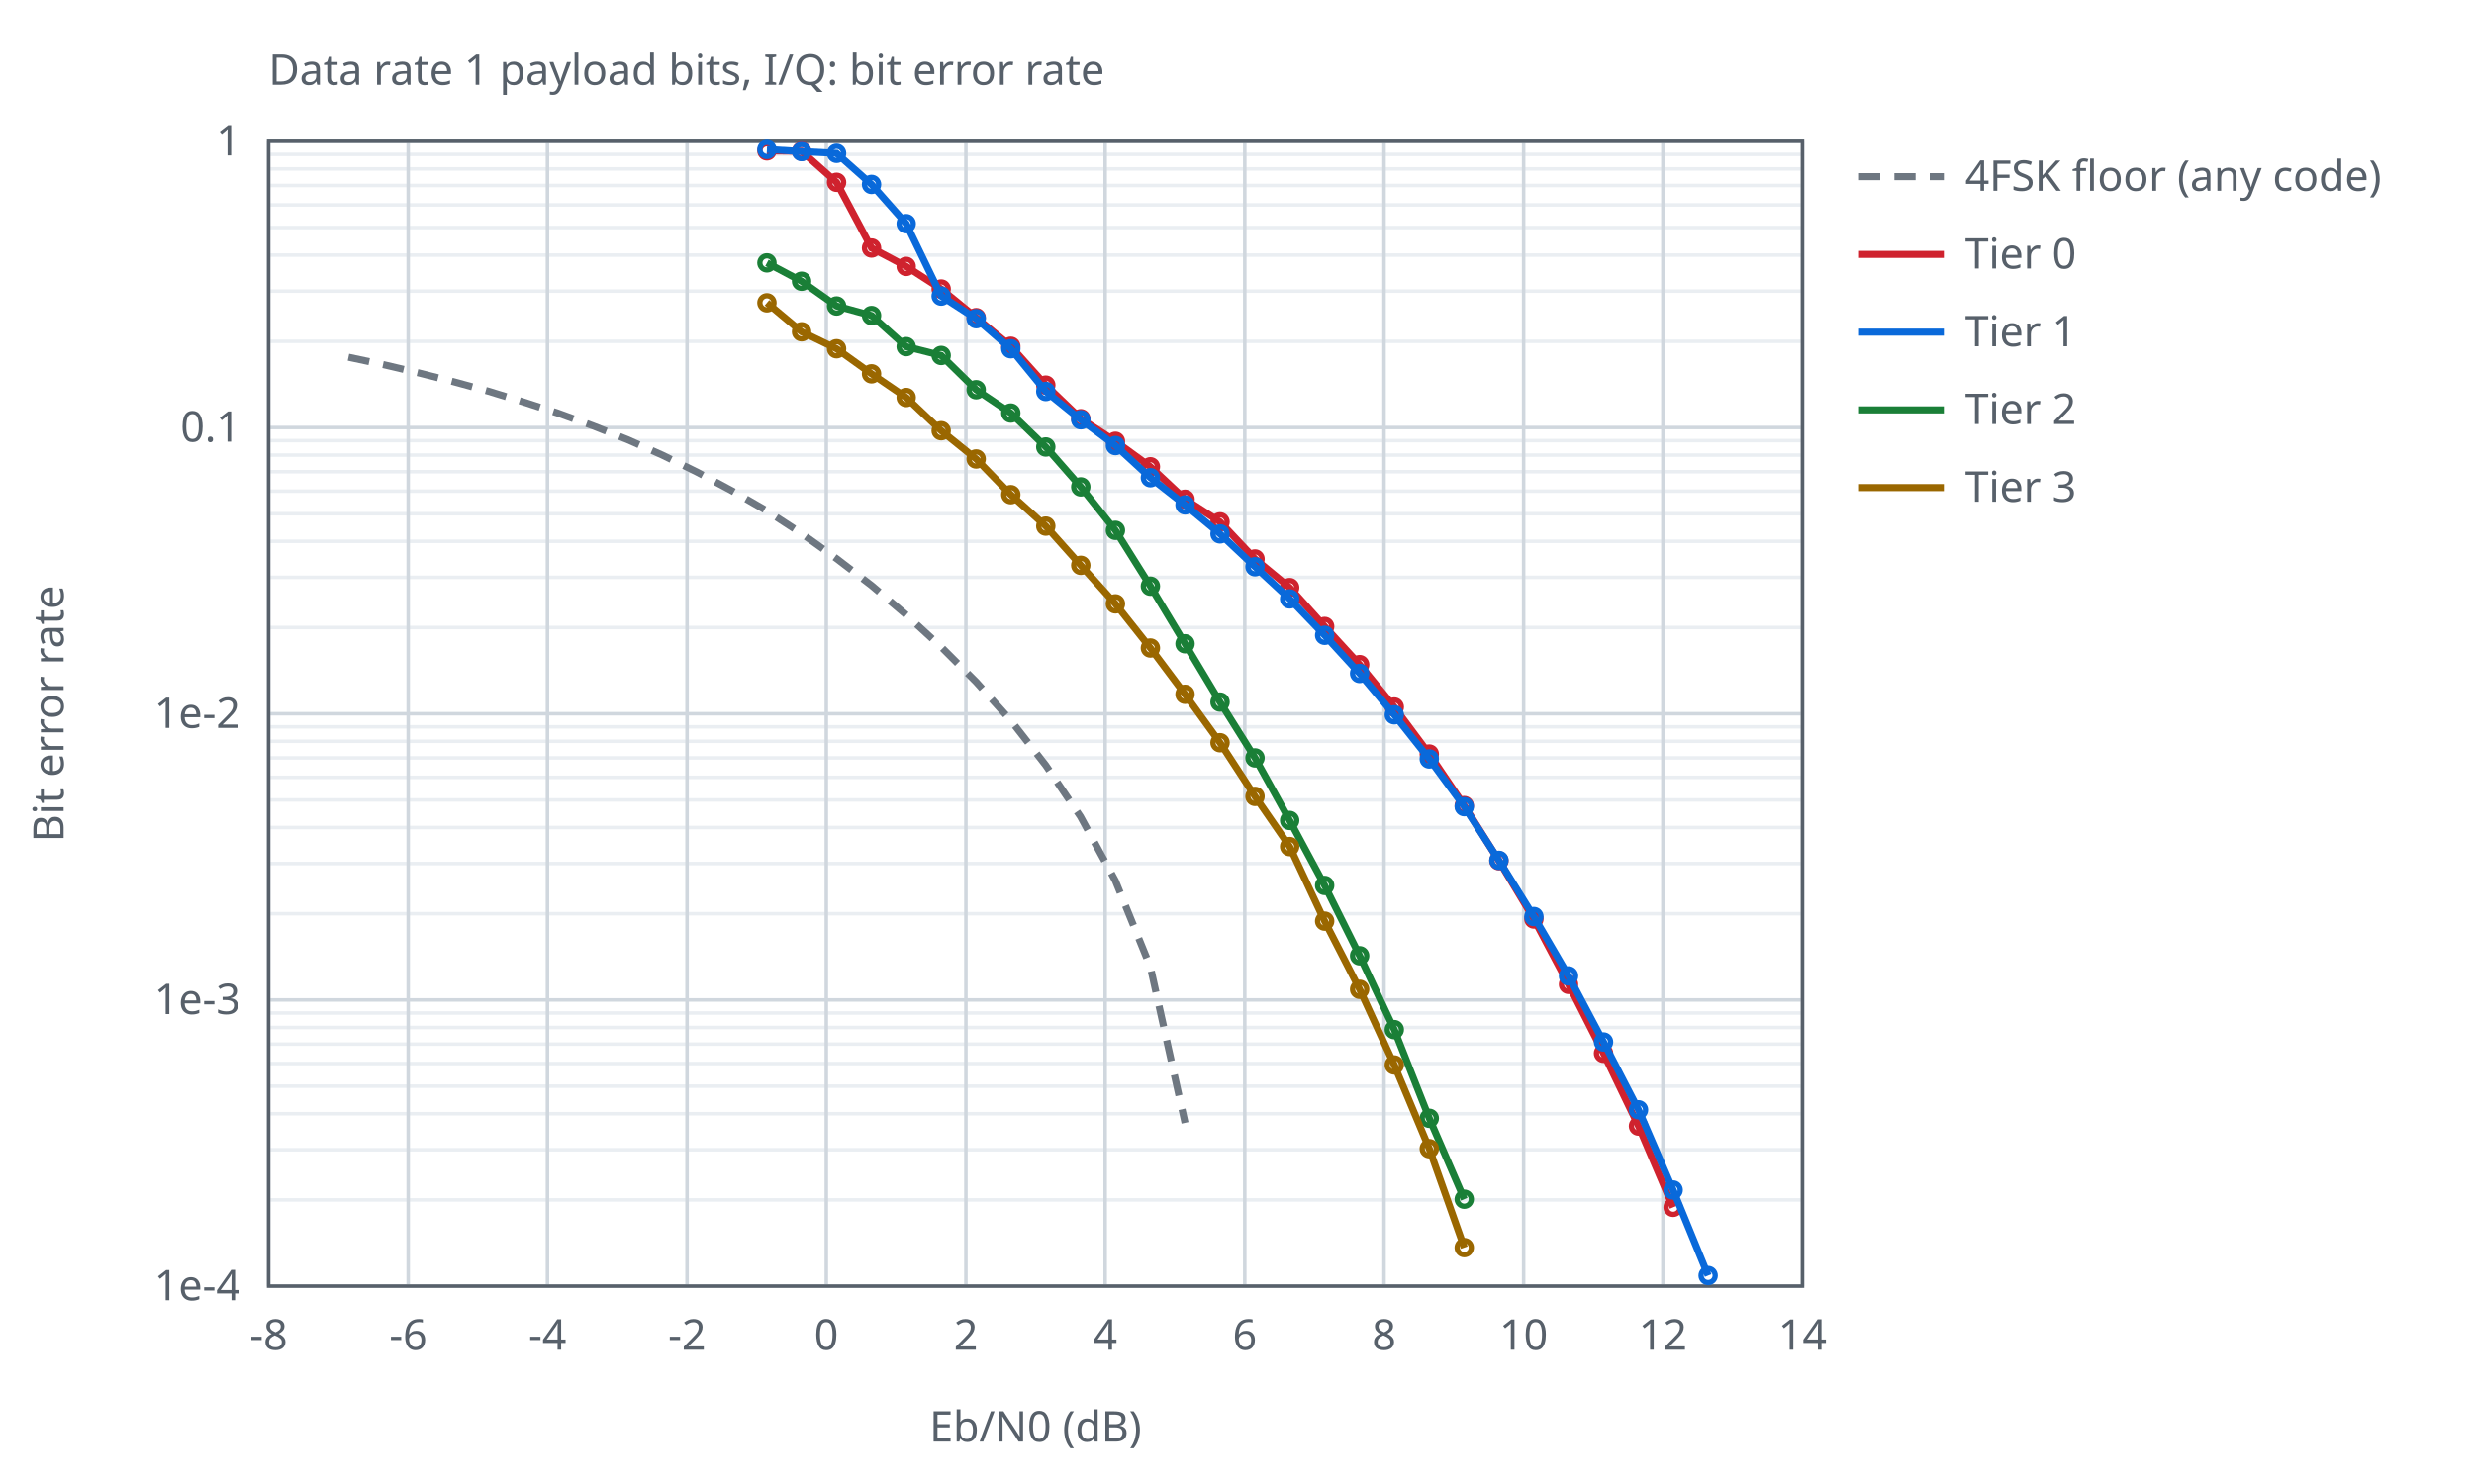
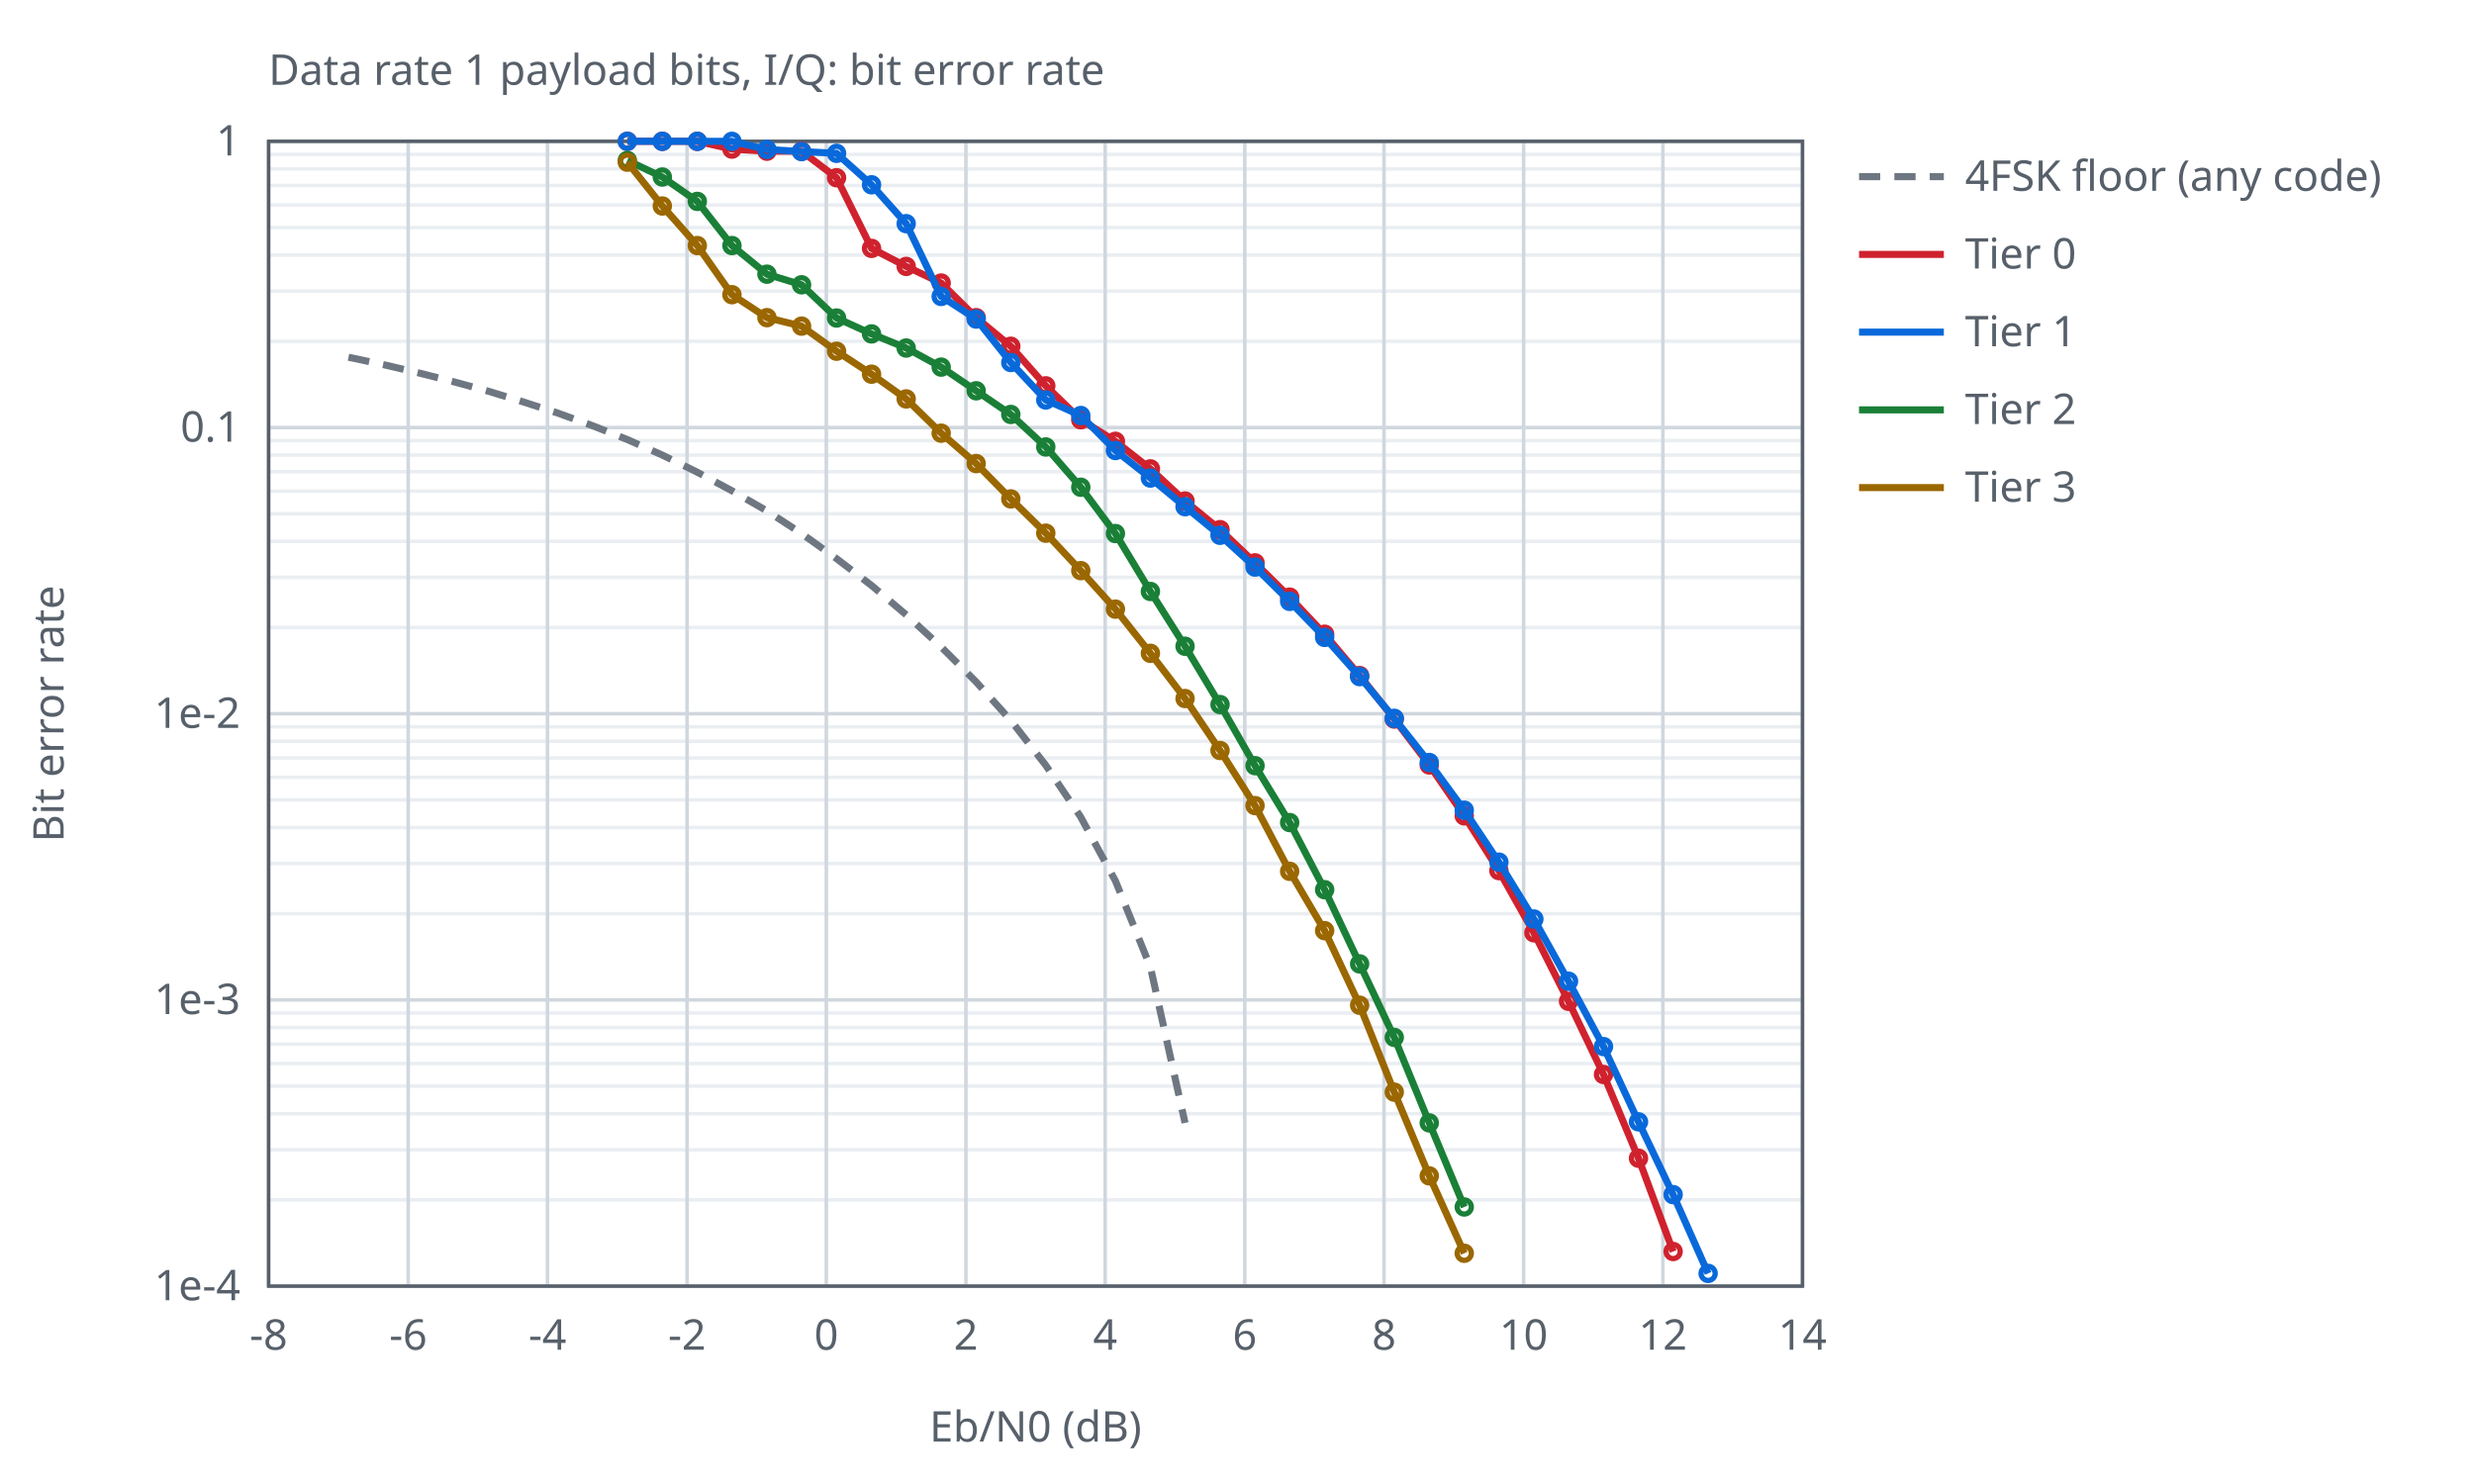
<svg xmlns="http://www.w3.org/2000/svg" width="700" height="420" viewBox="0 0 700 420">
  <style>text{font-family:sans-serif;font-size:12px;fill:#57606a}.ax{stroke:#57606a;stroke-width:1;fill:none}.gr{stroke:#d0d7de;stroke-width:1}.mi{stroke:#eaeef2;stroke-width:1}.r0{stroke:#6e7781}.r1{stroke:#bc4c00}.r2{stroke:#8250df}.s1{stroke:#cf222e}.s2{stroke:#0969da}.s3{stroke:#1a7f37}.s4{stroke:#9a6700}.l{fill:none;stroke-width:2}.p{fill:none;stroke-width:1.5}@media (prefers-color-scheme:dark){text{fill:#c9d1d9}.ax{stroke:#8b949e}.gr{stroke:#30363d}.mi{stroke:#21262d}.r0{stroke:#8b949e}.r1{stroke:#f0883e}.r2{stroke:#d2a8ff}.s1{stroke:#ff7b72}.s2{stroke:#58a6ff}.s3{stroke:#3fb950}.s4{stroke:#d29922}}</style>
  <text x="76.0" y="24">Data rate 1 payload bits, I/Q: bit error rate</text>
  <line class="mi" x1="76.0" y1="96.6" x2="510.0" y2="96.6" />
  <line class="mi" x1="76.0" y1="82.4" x2="510.0" y2="82.4" />
  <line class="mi" x1="76.0" y1="72.2" x2="510.0" y2="72.2" />
  <line class="mi" x1="76.0" y1="64.4" x2="510.0" y2="64.4" />
  <line class="mi" x1="76.0" y1="58.0" x2="510.0" y2="58.0" />
  <line class="mi" x1="76.0" y1="52.5" x2="510.0" y2="52.5" />
  <line class="mi" x1="76.0" y1="47.8" x2="510.0" y2="47.8" />
  <line class="mi" x1="76.0" y1="43.7" x2="510.0" y2="43.7" />
  <line class="mi" x1="76.0" y1="177.6" x2="510.0" y2="177.6" />
  <line class="mi" x1="76.0" y1="163.4" x2="510.0" y2="163.4" />
  <line class="mi" x1="76.0" y1="153.2" x2="510.0" y2="153.2" />
  <line class="mi" x1="76.0" y1="145.4" x2="510.0" y2="145.4" />
  <line class="mi" x1="76.0" y1="139.0" x2="510.0" y2="139.0" />
  <line class="mi" x1="76.0" y1="133.5" x2="510.0" y2="133.5" />
  <line class="mi" x1="76.0" y1="128.8" x2="510.0" y2="128.8" />
  <line class="mi" x1="76.0" y1="124.7" x2="510.0" y2="124.7" />
  <line class="mi" x1="76.0" y1="258.6" x2="510.0" y2="258.6" />
  <line class="mi" x1="76.0" y1="244.4" x2="510.0" y2="244.4" />
  <line class="mi" x1="76.0" y1="234.2" x2="510.0" y2="234.2" />
  <line class="mi" x1="76.0" y1="226.4" x2="510.0" y2="226.4" />
  <line class="mi" x1="76.0" y1="220.0" x2="510.0" y2="220.0" />
  <line class="mi" x1="76.0" y1="214.5" x2="510.0" y2="214.5" />
  <line class="mi" x1="76.0" y1="209.8" x2="510.0" y2="209.8" />
  <line class="mi" x1="76.0" y1="205.7" x2="510.0" y2="205.7" />
  <line class="mi" x1="76.0" y1="339.6" x2="510.0" y2="339.6" />
  <line class="mi" x1="76.0" y1="325.4" x2="510.0" y2="325.4" />
  <line class="mi" x1="76.0" y1="315.2" x2="510.0" y2="315.2" />
  <line class="mi" x1="76.0" y1="307.4" x2="510.0" y2="307.4" />
  <line class="mi" x1="76.0" y1="301.0" x2="510.0" y2="301.0" />
  <line class="mi" x1="76.0" y1="295.5" x2="510.0" y2="295.5" />
  <line class="mi" x1="76.0" y1="290.8" x2="510.0" y2="290.8" />
  <line class="mi" x1="76.0" y1="286.7" x2="510.0" y2="286.7" />
  <line class="gr" x1="76.0" y1="364.0" x2="76.0" y2="40.0" />
  <text x="76.0" y="382.0" text-anchor="middle">-8</text>
  <line class="gr" x1="115.5" y1="364.0" x2="115.5" y2="40.0" />
  <text x="115.5" y="382.0" text-anchor="middle">-6</text>
  <line class="gr" x1="154.9" y1="364.0" x2="154.9" y2="40.0" />
  <text x="154.9" y="382.0" text-anchor="middle">-4</text>
  <line class="gr" x1="194.4" y1="364.0" x2="194.4" y2="40.0" />
  <text x="194.4" y="382.0" text-anchor="middle">-2</text>
  <line class="gr" x1="233.8" y1="364.0" x2="233.8" y2="40.0" />
  <text x="233.8" y="382.0" text-anchor="middle">0</text>
  <line class="gr" x1="273.3" y1="364.0" x2="273.3" y2="40.0" />
  <text x="273.3" y="382.0" text-anchor="middle">2</text>
  <line class="gr" x1="312.7" y1="364.0" x2="312.7" y2="40.0" />
  <text x="312.7" y="382.0" text-anchor="middle">4</text>
  <line class="gr" x1="352.2" y1="364.0" x2="352.2" y2="40.0" />
  <text x="352.2" y="382.0" text-anchor="middle">6</text>
  <line class="gr" x1="391.6" y1="364.0" x2="391.6" y2="40.0" />
  <text x="391.6" y="382.0" text-anchor="middle">8</text>
  <line class="gr" x1="431.1" y1="364.0" x2="431.1" y2="40.0" />
  <text x="431.1" y="382.0" text-anchor="middle">10</text>
  <line class="gr" x1="470.5" y1="364.0" x2="470.5" y2="40.0" />
  <text x="470.5" y="382.0" text-anchor="middle">12</text>
  <line class="gr" x1="510.0" y1="364.0" x2="510.0" y2="40.0" />
  <text x="510.0" y="382.0" text-anchor="middle">14</text>
  <line class="gr" x1="76.0" y1="40.0" x2="510.0" y2="40.0" />
  <text x="68.0" y="44.0" text-anchor="end">1</text>
  <line class="gr" x1="76.0" y1="121.0" x2="510.0" y2="121.0" />
  <text x="68.0" y="125.0" text-anchor="end">0.1</text>
  <line class="gr" x1="76.0" y1="202.0" x2="510.0" y2="202.0" />
  <text x="68.0" y="206.0" text-anchor="end">1e-2</text>
  <line class="gr" x1="76.0" y1="283.0" x2="510.0" y2="283.0" />
  <text x="68.0" y="287.0" text-anchor="end">1e-3</text>
  <line class="gr" x1="76.0" y1="364.0" x2="510.0" y2="364.0" />
  <text x="68.0" y="368.0" text-anchor="end">1e-4</text>
  <rect class="ax" x="76.0" y="40.0" width="434.0" height="324.0" />
  <text x="293.0" y="408.0" text-anchor="middle">Eb/N0 (dB)</text>
  <text x="18" y="202.0" text-anchor="middle" transform="rotate(-90 18 202.0)">Bit error rate</text>
  <path class="l r0" stroke-dasharray="6 4" d="M98.6,101.1 L108.5,103.2 L118.3,105.5 L128.2,108.0 L138.1,110.7 L147.9,113.7 L157.8,116.9 L167.7,120.5 L177.5,124.4 L187.4,128.8 L197.2,133.6 L207.1,138.9 L217.0,144.6 L226.8,151.0 L236.7,158.1 L246.6,165.7 L256.4,174.0 L266.3,183.1 L276.2,193.0 L286.0,203.9 L295.9,216.6 L305.7,231.1 L315.6,249.3 L325.5,273.7 L335.3,317.8" />
  <line class="l r0" stroke-dasharray="6 4" x1="526.0" y1="50.0" x2="550.0" y2="50.0" />
  <text x="556.0" y="54.0">4FSK floor (any code)</text>
-   <path class="l s1" d="M217.0,42.7 L226.8,42.8 L236.7,51.6 L246.6,70.2 L256.4,75.4 L266.3,81.8 L276.2,89.9 L286.0,98.0 L295.9,109.0 L305.8,118.5 L315.6,124.9 L325.5,132.1 L335.3,141.3 L345.2,147.7 L355.1,158.2 L364.9,166.3 L374.8,177.3 L384.7,188.1 L394.5,200.1 L404.4,213.4 L414.3,228.0 L424.1,243.6 L434.0,260.1 L443.8,278.6 L453.7,298.1 L463.6,318.7 L473.4,341.7" />
-   <circle class="p s1" cx="217.0" cy="42.7" r="2" />
+   <path class="l s1" d="M177.5,40.0 L187.4,40.0 L197.3,40.0 L207.1,42.2 L217.0,42.8 L226.8,42.8 L236.7,50.3 L246.6,70.3 L256.4,75.4 L266.3,80.1 L276.2,89.9 L286.0,98.0 L295.9,109.2 L305.8,118.8 L315.6,124.9 L325.5,132.7 L335.3,141.8 L345.2,149.9 L355.1,159.3 L364.9,169.0 L374.8,179.5 L384.7,191.2 L394.5,203.5 L404.4,216.5 L414.3,230.9 L424.1,246.4 L434.0,264.0 L443.8,283.4 L453.7,304.1 L463.6,327.8 L473.4,354.2" />
+   <circle class="p s1" cx="177.5" cy="40.0" r="2" />
+   <circle class="p s1" cx="187.4" cy="40.0" r="2" />
+   <circle class="p s1" cx="197.3" cy="40.0" r="2" />
+   <circle class="p s1" cx="207.1" cy="42.2" r="2" />
+   <circle class="p s1" cx="217.0" cy="42.8" r="2" />
  <circle class="p s1" cx="226.8" cy="42.8" r="2" />
-   <circle class="p s1" cx="236.7" cy="51.6" r="2" />
-   <circle class="p s1" cx="246.6" cy="70.2" r="2" />
+   <circle class="p s1" cx="236.7" cy="50.3" r="2" />
+   <circle class="p s1" cx="246.6" cy="70.3" r="2" />
  <circle class="p s1" cx="256.4" cy="75.4" r="2" />
-   <circle class="p s1" cx="266.3" cy="81.8" r="2" />
+   <circle class="p s1" cx="266.3" cy="80.1" r="2" />
  <circle class="p s1" cx="276.2" cy="89.9" r="2" />
  <circle class="p s1" cx="286.0" cy="98.0" r="2" />
-   <circle class="p s1" cx="295.9" cy="109.0" r="2" />
-   <circle class="p s1" cx="305.8" cy="118.5" r="2" />
+   <circle class="p s1" cx="295.9" cy="109.2" r="2" />
+   <circle class="p s1" cx="305.8" cy="118.8" r="2" />
  <circle class="p s1" cx="315.6" cy="124.9" r="2" />
-   <circle class="p s1" cx="325.5" cy="132.1" r="2" />
-   <circle class="p s1" cx="335.3" cy="141.3" r="2" />
-   <circle class="p s1" cx="345.2" cy="147.7" r="2" />
-   <circle class="p s1" cx="355.1" cy="158.2" r="2" />
-   <circle class="p s1" cx="364.9" cy="166.3" r="2" />
-   <circle class="p s1" cx="374.8" cy="177.3" r="2" />
-   <circle class="p s1" cx="384.7" cy="188.1" r="2" />
-   <circle class="p s1" cx="394.5" cy="200.1" r="2" />
-   <circle class="p s1" cx="404.4" cy="213.4" r="2" />
-   <circle class="p s1" cx="414.3" cy="228.0" r="2" />
-   <circle class="p s1" cx="424.1" cy="243.6" r="2" />
-   <circle class="p s1" cx="434.0" cy="260.1" r="2" />
-   <circle class="p s1" cx="443.8" cy="278.6" r="2" />
-   <circle class="p s1" cx="453.7" cy="298.1" r="2" />
-   <circle class="p s1" cx="463.6" cy="318.7" r="2" />
-   <circle class="p s1" cx="473.4" cy="341.7" r="2" />
+   <circle class="p s1" cx="325.5" cy="132.7" r="2" />
+   <circle class="p s1" cx="335.3" cy="141.8" r="2" />
+   <circle class="p s1" cx="345.2" cy="149.9" r="2" />
+   <circle class="p s1" cx="355.1" cy="159.3" r="2" />
+   <circle class="p s1" cx="364.9" cy="169.0" r="2" />
+   <circle class="p s1" cx="374.8" cy="179.5" r="2" />
+   <circle class="p s1" cx="384.7" cy="191.2" r="2" />
+   <circle class="p s1" cx="394.5" cy="203.5" r="2" />
+   <circle class="p s1" cx="404.4" cy="216.5" r="2" />
+   <circle class="p s1" cx="414.3" cy="230.9" r="2" />
+   <circle class="p s1" cx="424.1" cy="246.4" r="2" />
+   <circle class="p s1" cx="434.0" cy="264.0" r="2" />
+   <circle class="p s1" cx="443.8" cy="283.4" r="2" />
+   <circle class="p s1" cx="453.7" cy="304.1" r="2" />
+   <circle class="p s1" cx="463.6" cy="327.8" r="2" />
+   <circle class="p s1" cx="473.4" cy="354.2" r="2" />
  <line class="l s1" x1="526.0" y1="72.0" x2="550.0" y2="72.0" />
  <text x="556.0" y="76.0">Tier 0</text>
-   <path class="l s2" d="M217.0,42.3 L226.8,42.9 L236.7,43.4 L246.6,52.2 L256.4,63.3 L266.3,83.8 L276.2,90.2 L286.0,98.7 L295.9,110.8 L305.8,118.8 L315.6,126.1 L325.5,135.2 L335.3,142.9 L345.2,151.1 L355.1,160.4 L364.9,169.5 L374.8,179.8 L384.7,190.6 L394.5,202.3 L404.4,214.8 L414.3,228.3 L424.1,243.5 L434.0,259.4 L443.8,276.2 L453.7,294.9 L463.6,314.1 L473.4,336.8 L483.3,361.0" />
+   <path class="l s2" d="M177.5,40.0 L187.4,40.0 L197.3,40.0 L207.1,40.0 L217.0,42.3 L226.8,42.9 L236.7,43.4 L246.6,52.3 L256.4,63.3 L266.3,83.9 L276.2,90.3 L286.0,102.6 L295.9,113.2 L305.8,117.6 L315.6,127.5 L325.5,135.3 L335.3,143.4 L345.2,151.5 L355.1,160.5 L364.9,170.2 L374.8,180.4 L384.7,191.5 L394.5,203.3 L404.4,215.8 L414.3,229.3 L424.1,244.0 L434.0,260.1 L443.8,277.7 L453.7,296.2 L463.6,317.5 L473.4,338.1 L483.3,360.4" />
+   <circle class="p s2" cx="177.5" cy="40.0" r="2" />
+   <circle class="p s2" cx="187.4" cy="40.0" r="2" />
+   <circle class="p s2" cx="197.3" cy="40.0" r="2" />
+   <circle class="p s2" cx="207.1" cy="40.0" r="2" />
  <circle class="p s2" cx="217.0" cy="42.3" r="2" />
  <circle class="p s2" cx="226.8" cy="42.9" r="2" />
  <circle class="p s2" cx="236.7" cy="43.4" r="2" />
-   <circle class="p s2" cx="246.6" cy="52.2" r="2" />
+   <circle class="p s2" cx="246.6" cy="52.3" r="2" />
  <circle class="p s2" cx="256.4" cy="63.3" r="2" />
-   <circle class="p s2" cx="266.3" cy="83.8" r="2" />
-   <circle class="p s2" cx="276.2" cy="90.2" r="2" />
-   <circle class="p s2" cx="286.0" cy="98.7" r="2" />
-   <circle class="p s2" cx="295.9" cy="110.8" r="2" />
-   <circle class="p s2" cx="305.8" cy="118.8" r="2" />
-   <circle class="p s2" cx="315.6" cy="126.1" r="2" />
-   <circle class="p s2" cx="325.5" cy="135.2" r="2" />
-   <circle class="p s2" cx="335.3" cy="142.9" r="2" />
-   <circle class="p s2" cx="345.2" cy="151.1" r="2" />
-   <circle class="p s2" cx="355.1" cy="160.4" r="2" />
-   <circle class="p s2" cx="364.9" cy="169.5" r="2" />
-   <circle class="p s2" cx="374.8" cy="179.8" r="2" />
-   <circle class="p s2" cx="384.7" cy="190.6" r="2" />
-   <circle class="p s2" cx="394.5" cy="202.3" r="2" />
-   <circle class="p s2" cx="404.4" cy="214.8" r="2" />
-   <circle class="p s2" cx="414.3" cy="228.3" r="2" />
-   <circle class="p s2" cx="424.1" cy="243.5" r="2" />
-   <circle class="p s2" cx="434.0" cy="259.4" r="2" />
-   <circle class="p s2" cx="443.8" cy="276.2" r="2" />
-   <circle class="p s2" cx="453.7" cy="294.9" r="2" />
-   <circle class="p s2" cx="463.6" cy="314.1" r="2" />
-   <circle class="p s2" cx="473.4" cy="336.8" r="2" />
-   <circle class="p s2" cx="483.3" cy="361.0" r="2" />
+   <circle class="p s2" cx="266.3" cy="83.9" r="2" />
+   <circle class="p s2" cx="276.2" cy="90.3" r="2" />
+   <circle class="p s2" cx="286.0" cy="102.6" r="2" />
+   <circle class="p s2" cx="295.9" cy="113.2" r="2" />
+   <circle class="p s2" cx="305.8" cy="117.6" r="2" />
+   <circle class="p s2" cx="315.6" cy="127.5" r="2" />
+   <circle class="p s2" cx="325.5" cy="135.3" r="2" />
+   <circle class="p s2" cx="335.3" cy="143.4" r="2" />
+   <circle class="p s2" cx="345.2" cy="151.5" r="2" />
+   <circle class="p s2" cx="355.1" cy="160.5" r="2" />
+   <circle class="p s2" cx="364.9" cy="170.2" r="2" />
+   <circle class="p s2" cx="374.8" cy="180.4" r="2" />
+   <circle class="p s2" cx="384.7" cy="191.5" r="2" />
+   <circle class="p s2" cx="394.5" cy="203.3" r="2" />
+   <circle class="p s2" cx="404.4" cy="215.8" r="2" />
+   <circle class="p s2" cx="414.3" cy="229.3" r="2" />
+   <circle class="p s2" cx="424.1" cy="244.0" r="2" />
+   <circle class="p s2" cx="434.0" cy="260.1" r="2" />
+   <circle class="p s2" cx="443.8" cy="277.7" r="2" />
+   <circle class="p s2" cx="453.7" cy="296.2" r="2" />
+   <circle class="p s2" cx="463.6" cy="317.5" r="2" />
+   <circle class="p s2" cx="473.4" cy="338.1" r="2" />
+   <circle class="p s2" cx="483.3" cy="360.4" r="2" />
  <line class="l s2" x1="526.0" y1="94.0" x2="550.0" y2="94.0" />
  <text x="556.0" y="98.0">Tier 1</text>
-   <path class="l s3" d="M217.0,74.4 L226.8,79.6 L236.7,86.6 L246.6,89.3 L256.4,98.1 L266.3,100.6 L276.2,110.3 L286.0,116.9 L295.9,126.5 L305.8,137.8 L315.6,150.1 L325.5,165.9 L335.3,182.2 L345.2,198.7 L355.1,214.5 L364.9,232.2 L374.8,250.6 L384.7,270.5 L394.5,291.4 L404.4,316.5 L414.3,339.4" />
-   <circle class="p s3" cx="217.0" cy="74.4" r="2" />
-   <circle class="p s3" cx="226.8" cy="79.6" r="2" />
-   <circle class="p s3" cx="236.7" cy="86.6" r="2" />
-   <circle class="p s3" cx="246.6" cy="89.3" r="2" />
-   <circle class="p s3" cx="256.4" cy="98.1" r="2" />
-   <circle class="p s3" cx="266.3" cy="100.6" r="2" />
-   <circle class="p s3" cx="276.2" cy="110.3" r="2" />
-   <circle class="p s3" cx="286.0" cy="116.9" r="2" />
+   <path class="l s3" d="M177.5,45.4 L187.4,50.1 L197.3,57.0 L207.1,69.5 L217.0,77.6 L226.8,80.6 L236.7,90.0 L246.6,94.5 L256.4,98.5 L266.3,103.9 L276.2,110.6 L286.0,117.3 L295.9,126.5 L305.8,137.9 L315.6,151.0 L325.5,167.4 L335.3,182.9 L345.2,199.4 L355.1,216.7 L364.9,232.8 L374.8,251.8 L384.7,272.8 L394.5,293.6 L404.4,317.8 L414.3,341.6" />
+   <circle class="p s3" cx="177.5" cy="45.4" r="2" />
+   <circle class="p s3" cx="187.4" cy="50.1" r="2" />
+   <circle class="p s3" cx="197.3" cy="57.0" r="2" />
+   <circle class="p s3" cx="207.1" cy="69.5" r="2" />
+   <circle class="p s3" cx="217.0" cy="77.6" r="2" />
+   <circle class="p s3" cx="226.8" cy="80.6" r="2" />
+   <circle class="p s3" cx="236.7" cy="90.0" r="2" />
+   <circle class="p s3" cx="246.6" cy="94.5" r="2" />
+   <circle class="p s3" cx="256.4" cy="98.5" r="2" />
+   <circle class="p s3" cx="266.3" cy="103.9" r="2" />
+   <circle class="p s3" cx="276.2" cy="110.6" r="2" />
+   <circle class="p s3" cx="286.0" cy="117.3" r="2" />
  <circle class="p s3" cx="295.9" cy="126.5" r="2" />
-   <circle class="p s3" cx="305.8" cy="137.8" r="2" />
-   <circle class="p s3" cx="315.6" cy="150.1" r="2" />
-   <circle class="p s3" cx="325.5" cy="165.9" r="2" />
-   <circle class="p s3" cx="335.3" cy="182.2" r="2" />
-   <circle class="p s3" cx="345.2" cy="198.7" r="2" />
-   <circle class="p s3" cx="355.1" cy="214.5" r="2" />
-   <circle class="p s3" cx="364.9" cy="232.2" r="2" />
-   <circle class="p s3" cx="374.8" cy="250.6" r="2" />
-   <circle class="p s3" cx="384.7" cy="270.5" r="2" />
-   <circle class="p s3" cx="394.5" cy="291.4" r="2" />
-   <circle class="p s3" cx="404.4" cy="316.5" r="2" />
-   <circle class="p s3" cx="414.3" cy="339.4" r="2" />
+   <circle class="p s3" cx="305.8" cy="137.9" r="2" />
+   <circle class="p s3" cx="315.6" cy="151.0" r="2" />
+   <circle class="p s3" cx="325.5" cy="167.4" r="2" />
+   <circle class="p s3" cx="335.3" cy="182.9" r="2" />
+   <circle class="p s3" cx="345.2" cy="199.4" r="2" />
+   <circle class="p s3" cx="355.1" cy="216.7" r="2" />
+   <circle class="p s3" cx="364.9" cy="232.8" r="2" />
+   <circle class="p s3" cx="374.8" cy="251.8" r="2" />
+   <circle class="p s3" cx="384.7" cy="272.8" r="2" />
+   <circle class="p s3" cx="394.5" cy="293.6" r="2" />
+   <circle class="p s3" cx="404.4" cy="317.8" r="2" />
+   <circle class="p s3" cx="414.3" cy="341.6" r="2" />
  <line class="l s3" x1="526.0" y1="116.0" x2="550.0" y2="116.0" />
  <text x="556.0" y="120.0">Tier 2</text>
-   <path class="l s4" d="M217.0,85.7 L226.8,93.9 L236.7,98.7 L246.6,105.8 L256.4,112.5 L266.3,121.9 L276.2,129.9 L286.0,140.0 L295.9,148.9 L305.8,160.0 L315.6,170.9 L325.5,183.4 L335.3,196.5 L345.2,210.2 L355.1,225.4 L364.9,239.6 L374.8,260.7 L384.7,280.0 L394.5,301.4 L404.4,325.1 L414.3,353.1" />
-   <circle class="p s4" cx="217.0" cy="85.7" r="2" />
-   <circle class="p s4" cx="226.8" cy="93.9" r="2" />
-   <circle class="p s4" cx="236.7" cy="98.7" r="2" />
-   <circle class="p s4" cx="246.6" cy="105.8" r="2" />
-   <circle class="p s4" cx="256.4" cy="112.5" r="2" />
-   <circle class="p s4" cx="266.3" cy="121.9" r="2" />
-   <circle class="p s4" cx="276.2" cy="129.9" r="2" />
-   <circle class="p s4" cx="286.0" cy="140.0" r="2" />
-   <circle class="p s4" cx="295.9" cy="148.9" r="2" />
-   <circle class="p s4" cx="305.8" cy="160.0" r="2" />
-   <circle class="p s4" cx="315.6" cy="170.9" r="2" />
-   <circle class="p s4" cx="325.5" cy="183.4" r="2" />
-   <circle class="p s4" cx="335.3" cy="196.5" r="2" />
-   <circle class="p s4" cx="345.2" cy="210.2" r="2" />
-   <circle class="p s4" cx="355.1" cy="225.4" r="2" />
-   <circle class="p s4" cx="364.9" cy="239.6" r="2" />
-   <circle class="p s4" cx="374.8" cy="260.7" r="2" />
-   <circle class="p s4" cx="384.7" cy="280.0" r="2" />
-   <circle class="p s4" cx="394.5" cy="301.4" r="2" />
-   <circle class="p s4" cx="404.4" cy="325.1" r="2" />
-   <circle class="p s4" cx="414.3" cy="353.1" r="2" />
+   <path class="l s4" d="M177.5,45.9 L187.4,58.3 L197.3,69.5 L207.1,83.4 L217.0,89.9 L226.8,92.3 L236.7,99.4 L246.6,105.9 L256.4,112.9 L266.3,122.6 L276.2,131.2 L286.0,141.2 L295.9,150.9 L305.8,161.5 L315.6,172.4 L325.5,184.9 L335.3,197.7 L345.2,212.4 L355.1,228.0 L364.9,246.6 L374.8,263.4 L384.7,284.5 L394.5,309.1 L404.4,332.8 L414.3,354.7" />
+   <circle class="p s4" cx="177.5" cy="45.9" r="2" />
+   <circle class="p s4" cx="187.4" cy="58.3" r="2" />
+   <circle class="p s4" cx="197.3" cy="69.5" r="2" />
+   <circle class="p s4" cx="207.1" cy="83.4" r="2" />
+   <circle class="p s4" cx="217.0" cy="89.9" r="2" />
+   <circle class="p s4" cx="226.8" cy="92.3" r="2" />
+   <circle class="p s4" cx="236.7" cy="99.4" r="2" />
+   <circle class="p s4" cx="246.6" cy="105.9" r="2" />
+   <circle class="p s4" cx="256.4" cy="112.9" r="2" />
+   <circle class="p s4" cx="266.3" cy="122.6" r="2" />
+   <circle class="p s4" cx="276.2" cy="131.2" r="2" />
+   <circle class="p s4" cx="286.0" cy="141.2" r="2" />
+   <circle class="p s4" cx="295.9" cy="150.9" r="2" />
+   <circle class="p s4" cx="305.8" cy="161.5" r="2" />
+   <circle class="p s4" cx="315.6" cy="172.4" r="2" />
+   <circle class="p s4" cx="325.5" cy="184.9" r="2" />
+   <circle class="p s4" cx="335.3" cy="197.7" r="2" />
+   <circle class="p s4" cx="345.2" cy="212.4" r="2" />
+   <circle class="p s4" cx="355.1" cy="228.0" r="2" />
+   <circle class="p s4" cx="364.9" cy="246.6" r="2" />
+   <circle class="p s4" cx="374.8" cy="263.4" r="2" />
+   <circle class="p s4" cx="384.7" cy="284.5" r="2" />
+   <circle class="p s4" cx="394.5" cy="309.1" r="2" />
+   <circle class="p s4" cx="404.4" cy="332.8" r="2" />
+   <circle class="p s4" cx="414.3" cy="354.7" r="2" />
  <line class="l s4" x1="526.0" y1="138.0" x2="550.0" y2="138.0" />
  <text x="556.0" y="142.0">Tier 3</text>
</svg>
